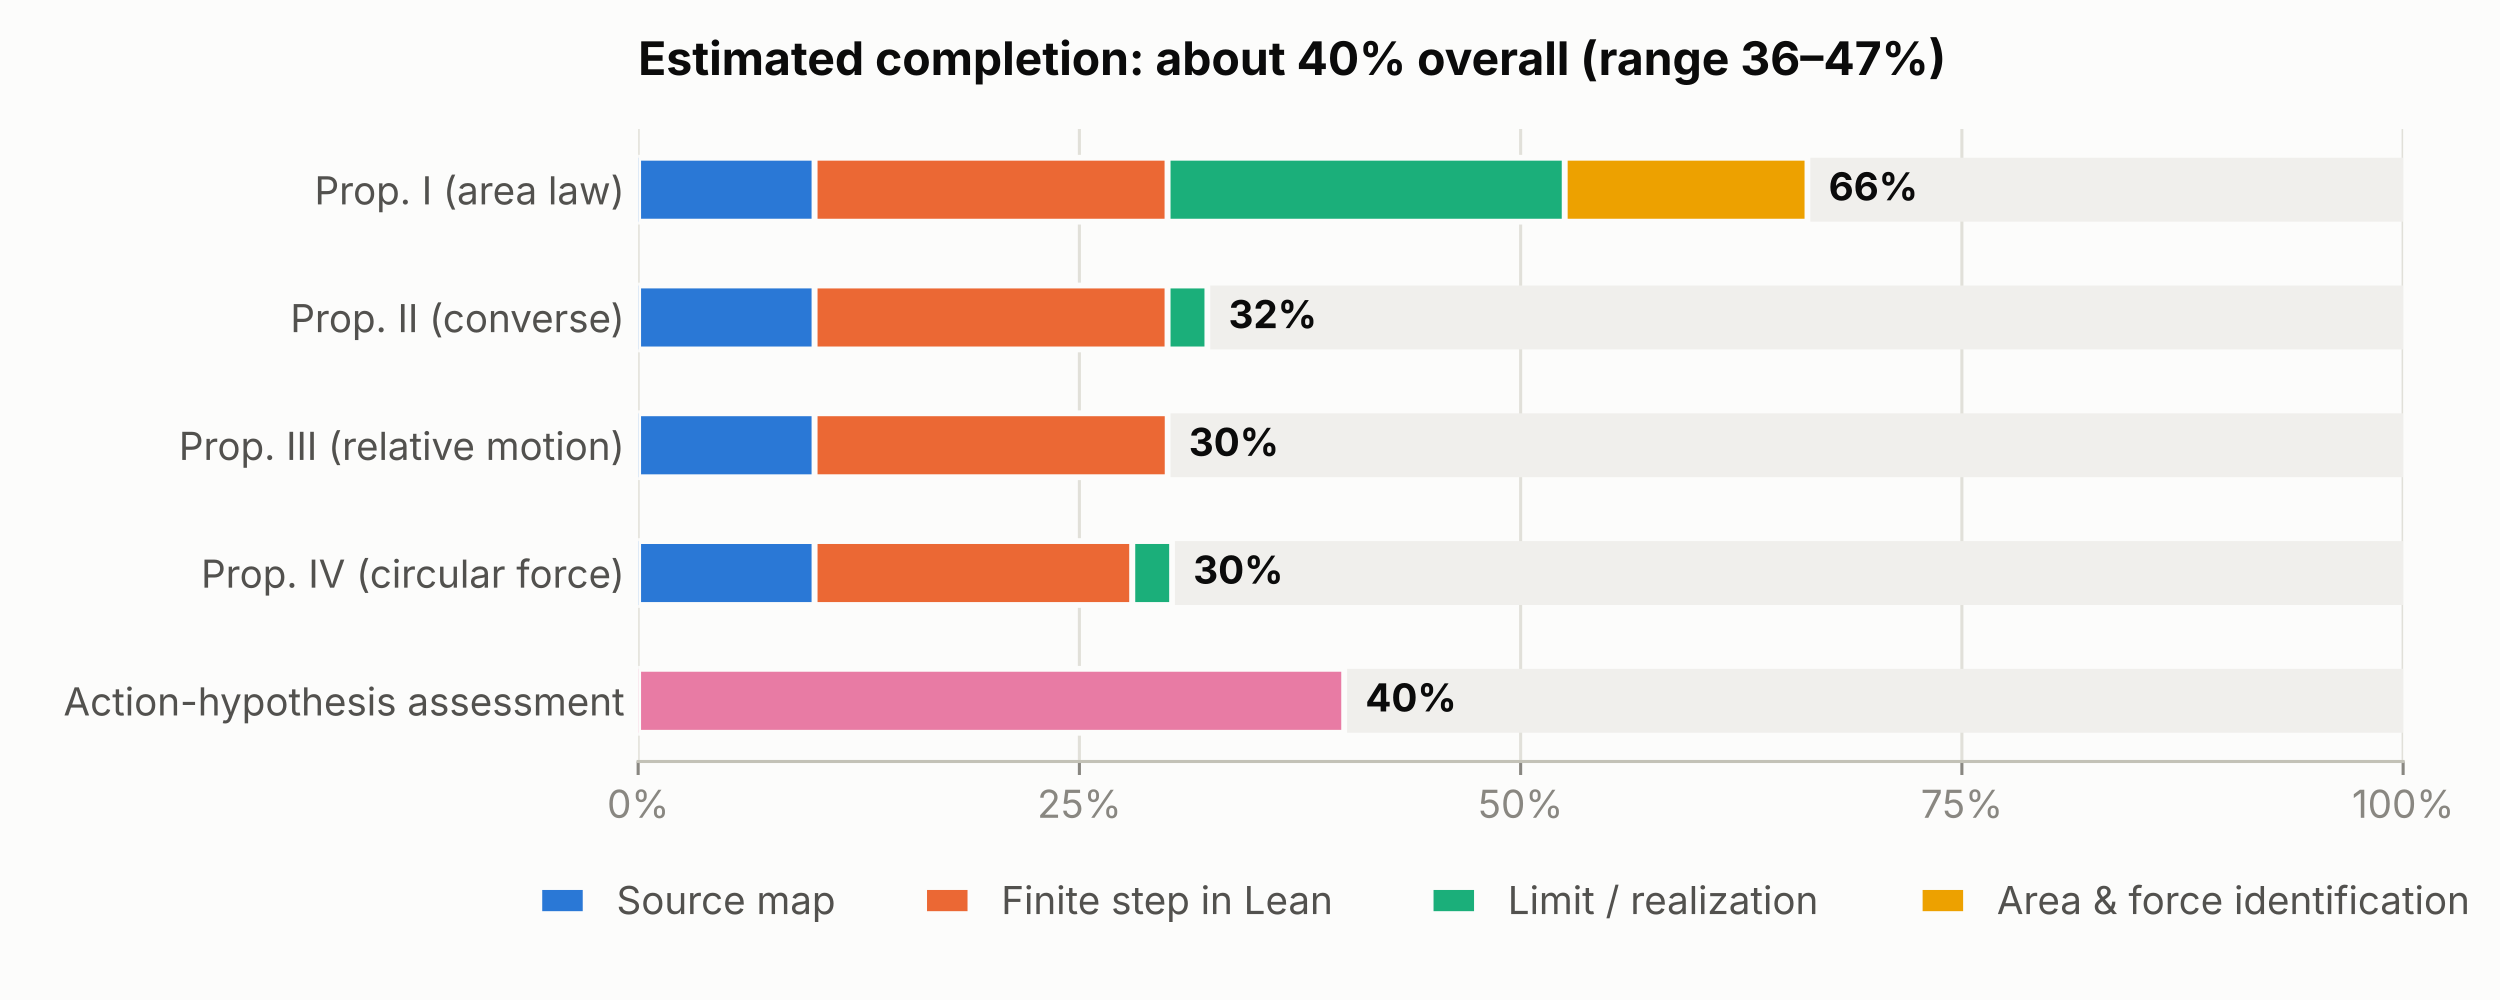
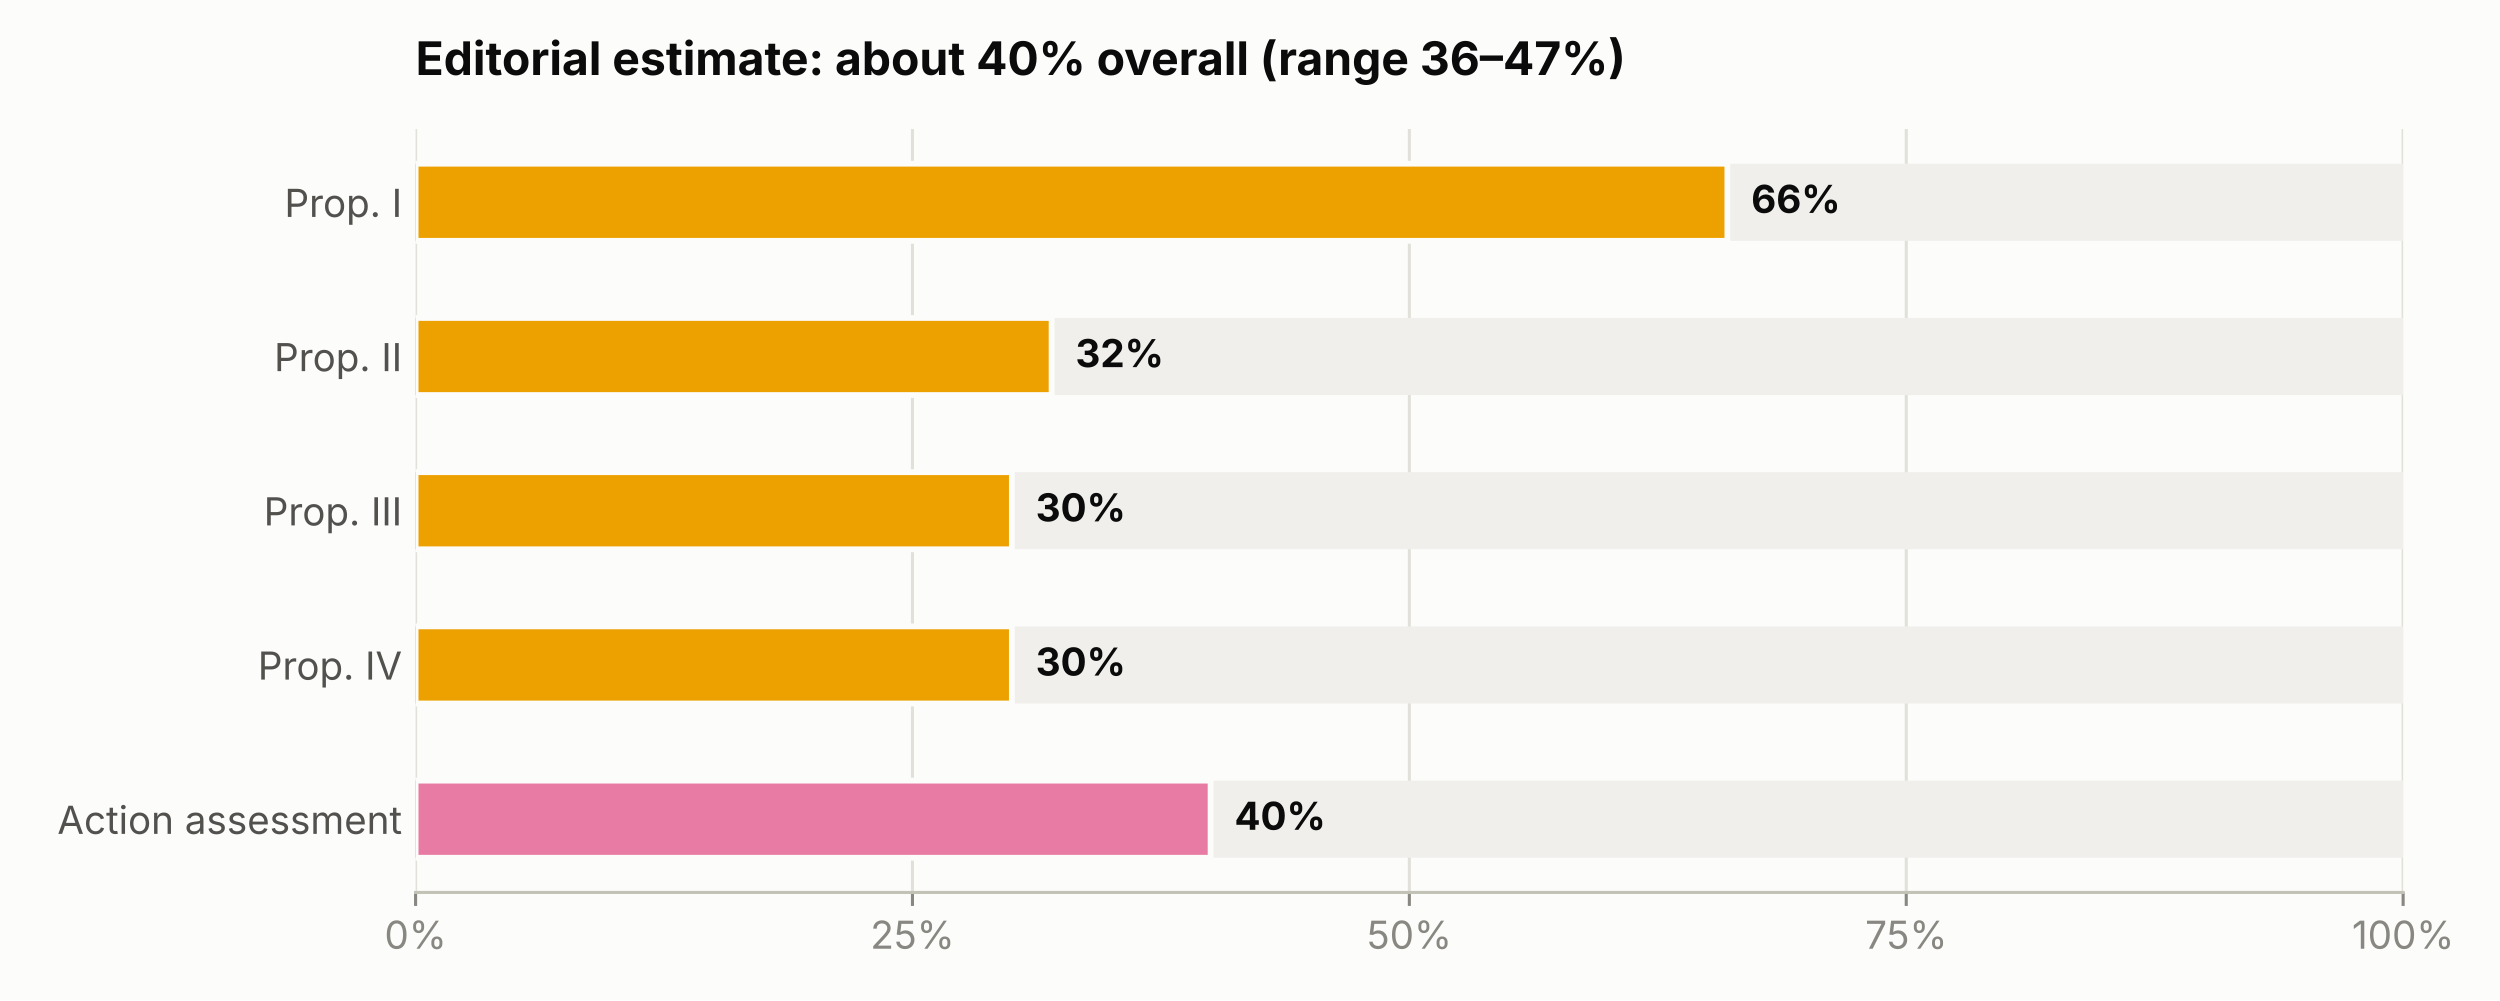
<svg xmlns="http://www.w3.org/2000/svg" xmlns:xlink="http://www.w3.org/1999/xlink" width="648pt" height="259.2pt" viewBox="0 0 648 259.2" version="1.1">
  <defs>
    <style type="text/css">*{stroke-linejoin: round; stroke-linecap: butt}</style>
  </defs>
  <g id="figure_1">
    <g id="patch_1">
      <path d="M 0 259.2 L 648 259.2 L 648 0 L 0 0 z " style="fill: #fcfcfb" />
    </g>
    <g id="axes_1">
      <g id="patch_2">
-         <path d="M 165.41 197.378 L 622.89 197.378 L 622.89 33.44 L 165.41 33.44 z " style="fill: #fcfcfb" />
+         <path d="M 107.72 231.32 L 622.89 231.32 L 622.89 33.44 L 107.72 33.44 z " style="fill: #fcfcfb" />
      </g>
      <g id="matplotlib.axis_1">
        <g id="xtick_1">
          <g id="line2d_1">
-             <path d="M 165.41 197.378 L 165.41 33.44 " clip-path="url(#p6fa15ee021)" style="fill: none; stroke: #e1e0d9; stroke-width: 0.8; stroke-linecap: square" />
+             <path d="M 107.72 231.32 L 107.72 33.44 " clip-path="url(#p21779bc5b1)" style="fill: none; stroke: #e1e0d9; stroke-width: 0.8; stroke-linecap: square" />
          </g>
          <g id="line2d_2">
            <defs>
              <path id="m02e6627c96" d="M 0 0 L 0 3.5 " style="stroke: #898781; stroke-width: 0.8" />
            </defs>
            <g>
-               <use xlink:href="#m02e6627c96" x="165.41" y="197.378" style="fill: #898781; stroke: #898781; stroke-width: 0.8" />
+               <use xlink:href="#m02e6627c96" x="107.72" y="231.32" style="fill: #898781; stroke: #898781; stroke-width: 0.8" />
            </g>
          </g>
          <g id="text_1">
-             <text style="font-size: 10px; font-family: 'Inter', 'Helvetica Neue', 'Arial', 'DejaVu Sans', sans-serif; text-anchor: middle; fill: #898781" x="165.41" y="211.977" transform="rotate(-0 165.41 211.9767)">0%</text>
+             <text style="font-size: 10px; font-family: 'Inter', 'Helvetica Neue', 'Arial', 'DejaVu Sans', sans-serif; text-anchor: middle; fill: #898781" x="107.72" y="245.918" transform="rotate(-0 107.72 245.9184)">0%</text>
          </g>
        </g>
        <g id="xtick_2">
          <g id="line2d_3">
-             <path d="M 279.78 197.378 L 279.78 33.44 " clip-path="url(#p6fa15ee021)" style="fill: none; stroke: #e1e0d9; stroke-width: 0.8; stroke-linecap: square" />
+             <path d="M 236.512 231.32 L 236.512 33.44 " clip-path="url(#p21779bc5b1)" style="fill: none; stroke: #e1e0d9; stroke-width: 0.8; stroke-linecap: square" />
          </g>
          <g id="line2d_4">
            <g>
-               <use xlink:href="#m02e6627c96" x="279.78" y="197.378" style="fill: #898781; stroke: #898781; stroke-width: 0.8" />
+               <use xlink:href="#m02e6627c96" x="236.512" y="231.32" style="fill: #898781; stroke: #898781; stroke-width: 0.8" />
            </g>
          </g>
          <g id="text_2">
-             <text style="font-size: 10px; font-family: 'Inter', 'Helvetica Neue', 'Arial', 'DejaVu Sans', sans-serif; text-anchor: middle; fill: #898781" x="279.78" y="211.977" transform="rotate(-0 279.78 211.9767)">25%</text>
+             <text style="font-size: 10px; font-family: 'Inter', 'Helvetica Neue', 'Arial', 'DejaVu Sans', sans-serif; text-anchor: middle; fill: #898781" x="236.512" y="245.918" transform="rotate(-0 236.5125 245.9184)">25%</text>
          </g>
        </g>
        <g id="xtick_3">
          <g id="line2d_5">
-             <path d="M 394.15 197.378 L 394.15 33.44 " clip-path="url(#p6fa15ee021)" style="fill: none; stroke: #e1e0d9; stroke-width: 0.8; stroke-linecap: square" />
+             <path d="M 365.305 231.32 L 365.305 33.44 " clip-path="url(#p21779bc5b1)" style="fill: none; stroke: #e1e0d9; stroke-width: 0.8; stroke-linecap: square" />
          </g>
          <g id="line2d_6">
            <g>
-               <use xlink:href="#m02e6627c96" x="394.15" y="197.378" style="fill: #898781; stroke: #898781; stroke-width: 0.8" />
+               <use xlink:href="#m02e6627c96" x="365.305" y="231.32" style="fill: #898781; stroke: #898781; stroke-width: 0.8" />
            </g>
          </g>
          <g id="text_3">
-             <text style="font-size: 10px; font-family: 'Inter', 'Helvetica Neue', 'Arial', 'DejaVu Sans', sans-serif; text-anchor: middle; fill: #898781" x="394.15" y="211.977" transform="rotate(-0 394.15 211.9767)">50%</text>
+             <text style="font-size: 10px; font-family: 'Inter', 'Helvetica Neue', 'Arial', 'DejaVu Sans', sans-serif; text-anchor: middle; fill: #898781" x="365.305" y="245.918" transform="rotate(-0 365.305 245.9184)">50%</text>
          </g>
        </g>
        <g id="xtick_4">
          <g id="line2d_7">
-             <path d="M 508.52 197.378 L 508.52 33.44 " clip-path="url(#p6fa15ee021)" style="fill: none; stroke: #e1e0d9; stroke-width: 0.8; stroke-linecap: square" />
+             <path d="M 494.098 231.32 L 494.098 33.44 " clip-path="url(#p21779bc5b1)" style="fill: none; stroke: #e1e0d9; stroke-width: 0.8; stroke-linecap: square" />
          </g>
          <g id="line2d_8">
            <g>
-               <use xlink:href="#m02e6627c96" x="508.52" y="197.378" style="fill: #898781; stroke: #898781; stroke-width: 0.8" />
+               <use xlink:href="#m02e6627c96" x="494.098" y="231.32" style="fill: #898781; stroke: #898781; stroke-width: 0.8" />
            </g>
          </g>
          <g id="text_4">
-             <text style="font-size: 10px; font-family: 'Inter', 'Helvetica Neue', 'Arial', 'DejaVu Sans', sans-serif; text-anchor: middle; fill: #898781" x="508.52" y="211.977" transform="rotate(-0 508.52 211.9767)">75%</text>
+             <text style="font-size: 10px; font-family: 'Inter', 'Helvetica Neue', 'Arial', 'DejaVu Sans', sans-serif; text-anchor: middle; fill: #898781" x="494.098" y="245.918" transform="rotate(-0 494.0975 245.9184)">75%</text>
          </g>
        </g>
        <g id="xtick_5">
          <g id="line2d_9">
-             <path d="M 622.89 197.378 L 622.89 33.44 " clip-path="url(#p6fa15ee021)" style="fill: none; stroke: #e1e0d9; stroke-width: 0.8; stroke-linecap: square" />
+             <path d="M 622.89 231.32 L 622.89 33.44 " clip-path="url(#p21779bc5b1)" style="fill: none; stroke: #e1e0d9; stroke-width: 0.8; stroke-linecap: square" />
          </g>
          <g id="line2d_10">
            <g>
-               <use xlink:href="#m02e6627c96" x="622.89" y="197.378" style="fill: #898781; stroke: #898781; stroke-width: 0.8" />
+               <use xlink:href="#m02e6627c96" x="622.89" y="231.32" style="fill: #898781; stroke: #898781; stroke-width: 0.8" />
            </g>
          </g>
          <g id="text_5">
-             <text style="font-size: 10px; font-family: 'Inter', 'Helvetica Neue', 'Arial', 'DejaVu Sans', sans-serif; text-anchor: middle; fill: #898781" x="622.89" y="211.977" transform="rotate(-0 622.89 211.9767)">100%</text>
+             <text style="font-size: 10px; font-family: 'Inter', 'Helvetica Neue', 'Arial', 'DejaVu Sans', sans-serif; text-anchor: middle; fill: #898781" x="622.89" y="245.918" transform="rotate(-0 622.89 245.9184)">100%</text>
          </g>
        </g>
      </g>
      <g id="matplotlib.axis_2">
        <g id="ytick_1">
          <g id="line2d_11" />
          <g id="text_6">
-             <text style="font-size: 10px; font-family: 'Inter', 'Helvetica Neue', 'Arial', 'DejaVu Sans', sans-serif; text-anchor: end; fill: #52514e" x="161.91" y="52.971" transform="rotate(-0 161.91 52.97067)">Prop. I (area law)</text>
+             <text style="font-size: 10px; font-family: 'Inter', 'Helvetica Neue', 'Arial', 'DejaVu Sans', sans-serif; text-anchor: end; fill: #52514e" x="104.22" y="56.228" transform="rotate(-0 104.22 56.2277)">Prop. I</text>
          </g>
        </g>
        <g id="ytick_2">
          <g id="line2d_12" />
          <g id="text_7">
-             <text style="font-size: 10px; font-family: 'Inter', 'Helvetica Neue', 'Arial', 'DejaVu Sans', sans-serif; text-anchor: end; fill: #52514e" x="161.91" y="86.09" transform="rotate(-0 161.91 86.0895)">Prop. II (converse)</text>
+             <text style="font-size: 10px; font-family: 'Inter', 'Helvetica Neue', 'Arial', 'DejaVu Sans', sans-serif; text-anchor: end; fill: #52514e" x="104.22" y="96.203" transform="rotate(-0 104.22 96.20346)">Prop. II</text>
          </g>
        </g>
        <g id="ytick_3">
          <g id="line2d_13" />
          <g id="text_8">
-             <text style="font-size: 10px; font-family: 'Inter', 'Helvetica Neue', 'Arial', 'DejaVu Sans', sans-serif; text-anchor: end; fill: #52514e" x="161.91" y="119.208" transform="rotate(-0 161.91 119.2083)">Prop. III (relative motion)</text>
+             <text style="font-size: 10px; font-family: 'Inter', 'Helvetica Neue', 'Arial', 'DejaVu Sans', sans-serif; text-anchor: end; fill: #52514e" x="104.22" y="136.179" transform="rotate(-0 104.22 136.1792)">Prop. III</text>
          </g>
        </g>
        <g id="ytick_4">
          <g id="line2d_14" />
          <g id="text_9">
-             <text style="font-size: 10px; font-family: 'Inter', 'Helvetica Neue', 'Arial', 'DejaVu Sans', sans-serif; text-anchor: end; fill: #52514e" x="161.91" y="152.327" transform="rotate(-0 161.91 152.3272)">Prop. IV (circular force)</text>
+             <text style="font-size: 10px; font-family: 'Inter', 'Helvetica Neue', 'Arial', 'DejaVu Sans', sans-serif; text-anchor: end; fill: #52514e" x="104.22" y="176.155" transform="rotate(-0 104.22 176.155)">Prop. IV</text>
          </g>
        </g>
        <g id="ytick_5">
          <g id="line2d_15" />
          <g id="text_10">
-             <text style="font-size: 10px; font-family: 'Inter', 'Helvetica Neue', 'Arial', 'DejaVu Sans', sans-serif; text-anchor: end; fill: #52514e" x="161.91" y="185.446" transform="rotate(-0 161.91 185.446)">Action-hypothesis assessment</text>
+             <text style="font-size: 10px; font-family: 'Inter', 'Helvetica Neue', 'Arial', 'DejaVu Sans', sans-serif; text-anchor: end; fill: #52514e" x="104.22" y="216.131" transform="rotate(-0 104.22 216.1307)">Action assessment</text>
          </g>
        </g>
      </g>
      <g id="patch_3">
-         <path d="M 165.41 57.451 L 622.89 57.451 L 622.89 40.892 L 165.41 40.892 z " clip-path="url(#p6fa15ee021)" style="fill: #f0efec" />
+         <path d="M 107.72 62.422 L 622.89 62.422 L 622.89 42.435 L 107.72 42.435 z " clip-path="url(#p21779bc5b1)" style="fill: #f0efec" />
      </g>
      <g id="patch_4">
-         <path d="M 165.41 57.451 L 211.158 57.451 L 211.158 40.892 L 165.41 40.892 z " clip-path="url(#p6fa15ee021)" style="fill: #2a78d6; stroke: #fcfcfb; stroke-width: 1.5; stroke-linejoin: miter" />
+         <path d="M 107.72 62.422 L 447.732 62.422 L 447.732 42.435 L 107.72 42.435 z " clip-path="url(#p21779bc5b1)" style="fill: #eda100; stroke: #fcfcfb; stroke-width: 1.5; stroke-linejoin: miter" />
      </g>
      <g id="patch_5">
-         <path d="M 211.158 57.451 L 302.654 57.451 L 302.654 40.892 L 211.158 40.892 z " clip-path="url(#p6fa15ee021)" style="fill: #eb6834; stroke: #fcfcfb; stroke-width: 1.5; stroke-linejoin: miter" />
+         <path d="M 107.72 102.398 L 622.89 102.398 L 622.89 82.41 L 107.72 82.41 z " clip-path="url(#p21779bc5b1)" style="fill: #f0efec" />
      </g>
      <g id="patch_6">
-         <path d="M 302.654 57.451 L 405.587 57.451 L 405.587 40.892 L 302.654 40.892 z " clip-path="url(#p6fa15ee021)" style="fill: #1baf7a; stroke: #fcfcfb; stroke-width: 1.5; stroke-linejoin: miter" />
+         <path d="M 107.72 102.398 L 272.574 102.398 L 272.574 82.41 L 107.72 82.41 z " clip-path="url(#p21779bc5b1)" style="fill: #eda100; stroke: #fcfcfb; stroke-width: 1.5; stroke-linejoin: miter" />
      </g>
      <g id="patch_7">
-         <path d="M 405.587 57.451 L 468.49 57.451 L 468.49 40.892 L 405.587 40.892 z " clip-path="url(#p6fa15ee021)" style="fill: #eda100; stroke: #fcfcfb; stroke-width: 1.5; stroke-linejoin: miter" />
+         <path d="M 107.72 142.374 L 622.89 142.374 L 622.89 122.386 L 107.72 122.386 z " clip-path="url(#p21779bc5b1)" style="fill: #f0efec" />
      </g>
      <g id="patch_8">
-         <path d="M 165.41 90.57 L 622.89 90.57 L 622.89 74.011 L 165.41 74.011 z " clip-path="url(#p6fa15ee021)" style="fill: #f0efec" />
+         <path d="M 107.72 142.374 L 262.271 142.374 L 262.271 122.386 L 107.72 122.386 z " clip-path="url(#p21779bc5b1)" style="fill: #eda100; stroke: #fcfcfb; stroke-width: 1.5; stroke-linejoin: miter" />
      </g>
      <g id="patch_9">
-         <path d="M 165.41 90.57 L 211.158 90.57 L 211.158 74.011 L 165.41 74.011 z " clip-path="url(#p6fa15ee021)" style="fill: #2a78d6; stroke: #fcfcfb; stroke-width: 1.5; stroke-linejoin: miter" />
+         <path d="M 107.72 182.35 L 622.89 182.35 L 622.89 162.362 L 107.72 162.362 z " clip-path="url(#p21779bc5b1)" style="fill: #f0efec" />
      </g>
      <g id="patch_10">
-         <path d="M 211.158 90.57 L 302.654 90.57 L 302.654 74.011 L 211.158 74.011 z " clip-path="url(#p6fa15ee021)" style="fill: #eb6834; stroke: #fcfcfb; stroke-width: 1.5; stroke-linejoin: miter" />
+         <path d="M 107.72 182.35 L 262.271 182.35 L 262.271 162.362 L 107.72 162.362 z " clip-path="url(#p21779bc5b1)" style="fill: #eda100; stroke: #fcfcfb; stroke-width: 1.5; stroke-linejoin: miter" />
      </g>
      <g id="patch_11">
-         <path d="M 302.654 90.57 L 312.947 90.57 L 312.947 74.011 L 302.654 74.011 z " clip-path="url(#p6fa15ee021)" style="fill: #1baf7a; stroke: #fcfcfb; stroke-width: 1.5; stroke-linejoin: miter" />
+         <path d="M 107.72 222.325 L 622.89 222.325 L 622.89 202.338 L 107.72 202.338 z " clip-path="url(#p21779bc5b1)" style="fill: #f0efec" />
      </g>
      <g id="patch_12">
-         <path d="M 165.41 123.689 L 622.89 123.689 L 622.89 107.129 L 165.41 107.129 z " clip-path="url(#p6fa15ee021)" style="fill: #f0efec" />
+         <path d="M 107.72 222.325 L 313.788 222.325 L 313.788 202.338 L 107.72 202.338 z " clip-path="url(#p21779bc5b1)" style="fill: #e87ba4; stroke: #fcfcfb; stroke-width: 1.5; stroke-linejoin: miter" />
      </g>
      <g id="patch_13">
-         <path d="M 165.41 123.689 L 211.158 123.689 L 211.158 107.129 L 165.41 107.129 z " clip-path="url(#p6fa15ee021)" style="fill: #2a78d6; stroke: #fcfcfb; stroke-width: 1.5; stroke-linejoin: miter" />
-       </g>
-       <g id="patch_14">
-         <path d="M 211.158 123.689 L 302.654 123.689 L 302.654 107.129 L 211.158 107.129 z " clip-path="url(#p6fa15ee021)" style="fill: #eb6834; stroke: #fcfcfb; stroke-width: 1.5; stroke-linejoin: miter" />
-       </g>
-       <g id="patch_15">
-         <path d="M 165.41 156.808 L 622.89 156.808 L 622.89 140.248 L 165.41 140.248 z " clip-path="url(#p6fa15ee021)" style="fill: #f0efec" />
-       </g>
-       <g id="patch_16">
-         <path d="M 165.41 156.808 L 211.158 156.808 L 211.158 140.248 L 165.41 140.248 z " clip-path="url(#p6fa15ee021)" style="fill: #2a78d6; stroke: #fcfcfb; stroke-width: 1.5; stroke-linejoin: miter" />
-       </g>
-       <g id="patch_17">
-         <path d="M 211.158 156.808 L 293.504 156.808 L 293.504 140.248 L 211.158 140.248 z " clip-path="url(#p6fa15ee021)" style="fill: #eb6834; stroke: #fcfcfb; stroke-width: 1.5; stroke-linejoin: miter" />
-       </g>
-       <g id="patch_18">
-         <path d="M 293.504 156.808 L 303.798 156.808 L 303.798 140.248 L 293.504 140.248 z " clip-path="url(#p6fa15ee021)" style="fill: #1baf7a; stroke: #fcfcfb; stroke-width: 1.5; stroke-linejoin: miter" />
-       </g>
-       <g id="patch_19">
-         <path d="M 165.41 189.927 L 622.89 189.927 L 622.89 173.367 L 165.41 173.367 z " clip-path="url(#p6fa15ee021)" style="fill: #f0efec" />
-       </g>
-       <g id="patch_20">
-         <path d="M 165.41 189.927 L 348.402 189.927 L 348.402 173.367 L 165.41 173.367 z " clip-path="url(#p6fa15ee021)" style="fill: #e87ba4; stroke: #fcfcfb; stroke-width: 1.5; stroke-linejoin: miter" />
-       </g>
-       <g id="patch_21">
-         <path d="M 165.41 197.378 L 622.89 197.378 " style="fill: none; stroke: #c3c2b7; stroke-width: 0.8; stroke-linejoin: miter; stroke-linecap: square" />
+         <path d="M 107.72 231.32 L 622.89 231.32 " style="fill: none; stroke: #c3c2b7; stroke-width: 0.8; stroke-linejoin: miter; stroke-linecap: square" />
      </g>
      <g id="text_11">
-         <text style="font-weight: 700; font-size: 10px; font-family: 'Inter', 'Helvetica Neue', 'Arial', 'DejaVu Sans', sans-serif; text-anchor: start; fill: #0b0b0b" x="473.98" y="51.931" transform="rotate(-0 473.9803 51.93082)">66%</text>
+         <text style="font-weight: 700; font-size: 10px; font-family: 'Inter', 'Helvetica Neue', 'Arial', 'DejaVu Sans', sans-serif; text-anchor: start; fill: #0b0b0b" x="453.914" y="55.188" transform="rotate(-0 453.9142 55.18786)">66%</text>
      </g>
      <g id="text_12">
-         <text style="font-weight: 700; font-size: 10px; font-family: 'Inter', 'Helvetica Neue', 'Arial', 'DejaVu Sans', sans-serif; text-anchor: start; fill: #0b0b0b" x="318.437" y="85.05" transform="rotate(-0 318.4371 85.04966)">32%</text>
+         <text style="font-weight: 700; font-size: 10px; font-family: 'Inter', 'Helvetica Neue', 'Arial', 'DejaVu Sans', sans-serif; text-anchor: start; fill: #0b0b0b" x="278.756" y="95.164" transform="rotate(-0 278.7564 95.16362)">32%</text>
      </g>
      <g id="text_13">
-         <text style="font-weight: 700; font-size: 10px; font-family: 'Inter', 'Helvetica Neue', 'Arial', 'DejaVu Sans', sans-serif; text-anchor: start; fill: #0b0b0b" x="308.144" y="118.168" transform="rotate(-0 308.1438 118.1685)">30%</text>
+         <text style="font-weight: 700; font-size: 10px; font-family: 'Inter', 'Helvetica Neue', 'Arial', 'DejaVu Sans', sans-serif; text-anchor: start; fill: #0b0b0b" x="268.453" y="135.139" transform="rotate(-0 268.453 135.1394)">30%</text>
      </g>
      <g id="text_14">
-         <text style="font-weight: 700; font-size: 10px; font-family: 'Inter', 'Helvetica Neue', 'Arial', 'DejaVu Sans', sans-serif; text-anchor: start; fill: #0b0b0b" x="309.287" y="151.287" transform="rotate(-0 309.2875 151.2873)">30%</text>
+         <text style="font-weight: 700; font-size: 10px; font-family: 'Inter', 'Helvetica Neue', 'Arial', 'DejaVu Sans', sans-serif; text-anchor: start; fill: #0b0b0b" x="268.453" y="175.115" transform="rotate(-0 268.453 175.1151)">30%</text>
      </g>
      <g id="text_15">
-         <text style="font-weight: 700; font-size: 10px; font-family: 'Inter', 'Helvetica Neue', 'Arial', 'DejaVu Sans', sans-serif; text-anchor: start; fill: #0b0b0b" x="353.892" y="184.406" transform="rotate(-0 353.8918 184.4062)">40%</text>
+         <text style="font-weight: 700; font-size: 10px; font-family: 'Inter', 'Helvetica Neue', 'Arial', 'DejaVu Sans', sans-serif; text-anchor: start; fill: #0b0b0b" x="319.97" y="215.091" transform="rotate(-0 319.97 215.0909)">40%</text>
      </g>
      <g id="text_16">
-         <text style="font-weight: 700; font-size: 12px; font-family: 'Inter', 'Helvetica Neue', 'Arial', 'DejaVu Sans', sans-serif; text-anchor: start; fill: #0b0b0b" x="165.41" y="19.44" transform="rotate(-0 165.41 19.44)">Estimated completion: about 40% overall (range 36–47%)</text>
-       </g>
-       <g id="legend_1">
-         <g id="patch_22">
-           <path d="M 139.795 236.928 L 151.795 236.928 L 151.795 229.928 L 139.795 229.928 z " style="fill: #2a78d6; stroke: #fcfcfb; stroke-width: 1.5; stroke-linejoin: miter" />
-         </g>
-         <g id="text_17">
-           <text style="font-size: 10px; font-family: 'Inter', 'Helvetica Neue', 'Arial', 'DejaVu Sans', sans-serif; text-anchor: start; fill: #52514e" x="159.795" y="236.928" transform="rotate(-0 159.7953 236.928)">Source map</text>
-         </g>
-         <g id="patch_23">
-           <path d="M 239.533 236.928 L 251.533 236.928 L 251.533 229.928 L 239.533 229.928 z " style="fill: #eb6834; stroke: #fcfcfb; stroke-width: 1.5; stroke-linejoin: miter" />
-         </g>
-         <g id="text_18">
-           <text style="font-size: 10px; font-family: 'Inter', 'Helvetica Neue', 'Arial', 'DejaVu Sans', sans-serif; text-anchor: start; fill: #52514e" x="259.533" y="236.928" transform="rotate(-0 259.5328 236.928)">Finite step in Lean</text>
-         </g>
-         <g id="patch_24">
-           <path d="M 370.823 236.928 L 382.823 236.928 L 382.823 229.928 L 370.823 229.928 z " style="fill: #1baf7a; stroke: #fcfcfb; stroke-width: 1.5; stroke-linejoin: miter" />
-         </g>
-         <g id="text_19">
-           <text style="font-size: 10px; font-family: 'Inter', 'Helvetica Neue', 'Arial', 'DejaVu Sans', sans-serif; text-anchor: start; fill: #52514e" x="390.823" y="236.928" transform="rotate(-0 390.8234 236.928)">Limit / realization</text>
-         </g>
-         <g id="patch_25">
-           <path d="M 497.592 236.928 L 509.592 236.928 L 509.592 229.928 L 497.592 229.928 z " style="fill: #eda100; stroke: #fcfcfb; stroke-width: 1.5; stroke-linejoin: miter" />
-         </g>
-         <g id="text_20">
-           <text style="font-size: 10px; font-family: 'Inter', 'Helvetica Neue', 'Arial', 'DejaVu Sans', sans-serif; text-anchor: start; fill: #52514e" x="517.592" y="236.928" transform="rotate(-0 517.5922 236.928)">Area &amp; force identification</text>
-         </g>
+         <text style="font-weight: 700; font-size: 12px; font-family: 'Inter', 'Helvetica Neue', 'Arial', 'DejaVu Sans', sans-serif; text-anchor: start; fill: #0b0b0b" x="107.72" y="19.44" transform="rotate(-0 107.72 19.44)">Editorial estimate: about 40% overall (range 36–47%)</text>
      </g>
    </g>
  </g>
  <defs>
-     <clipPath id="p6fa15ee021">
-       <rect x="165.41" y="33.44" width="457.48" height="163.938" />
+     <clipPath id="p21779bc5b1">
+       <rect x="107.72" y="33.44" width="515.17" height="197.88" />
    </clipPath>
  </defs>
</svg>
